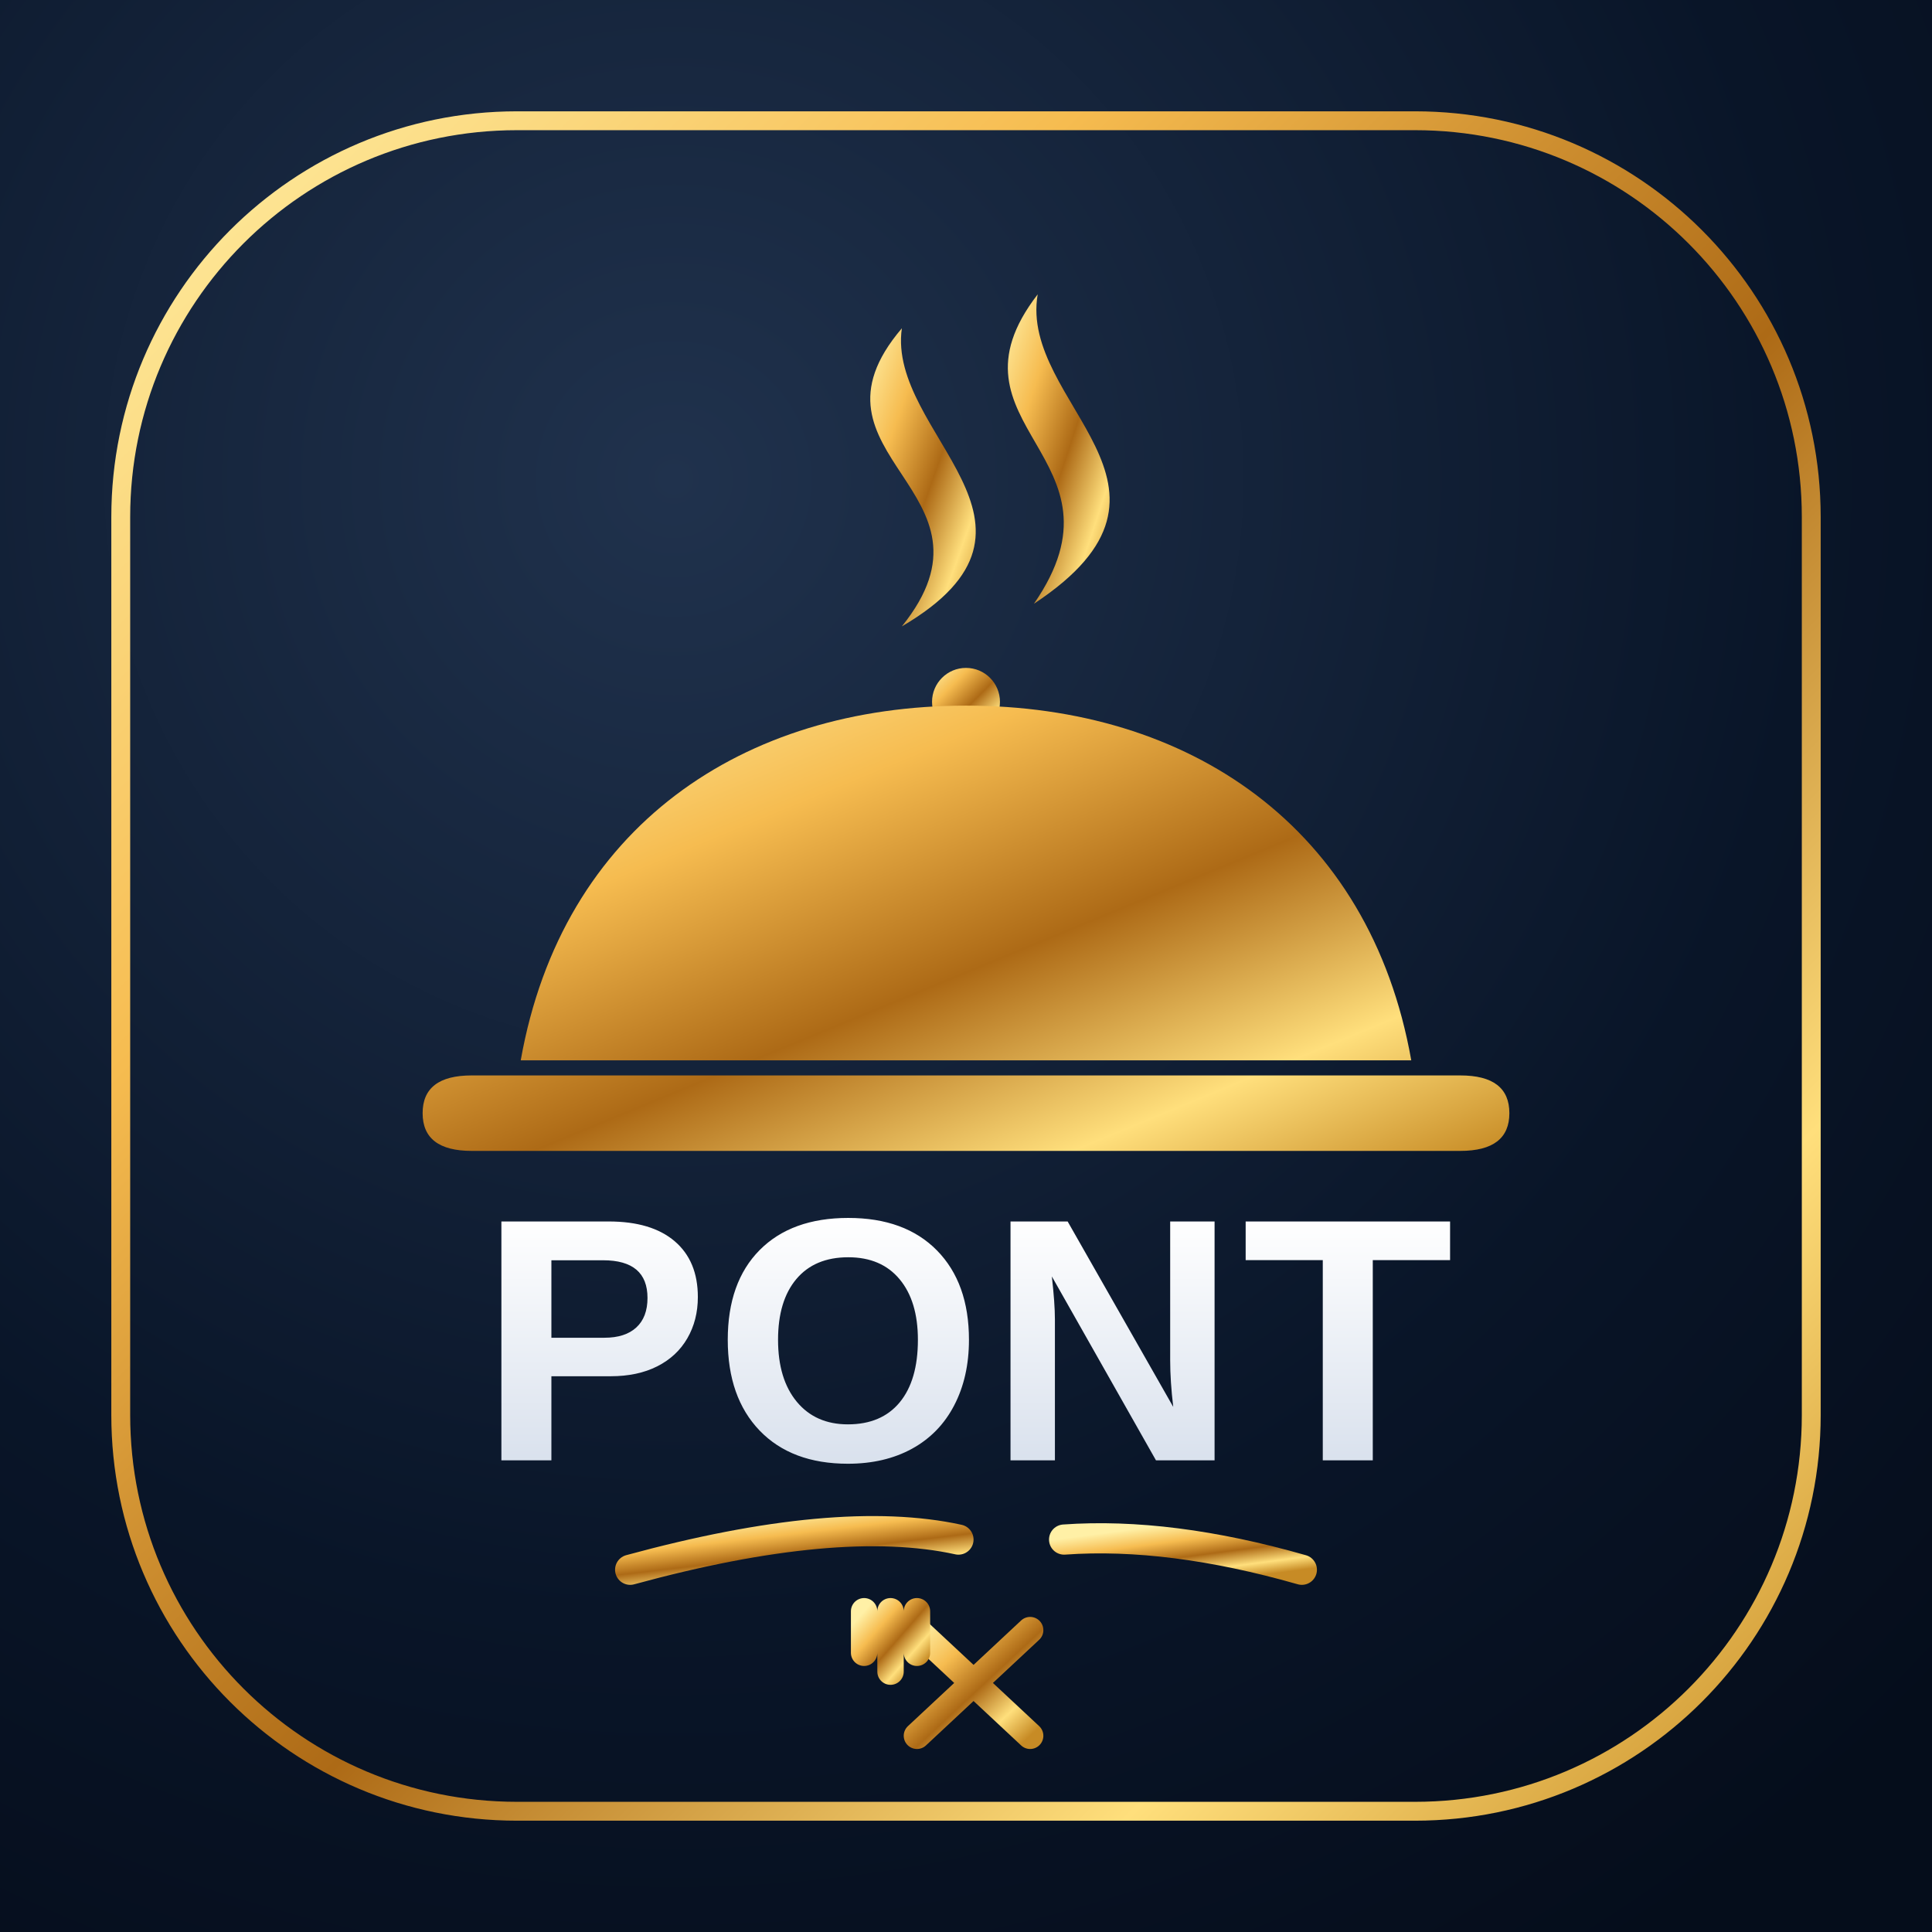
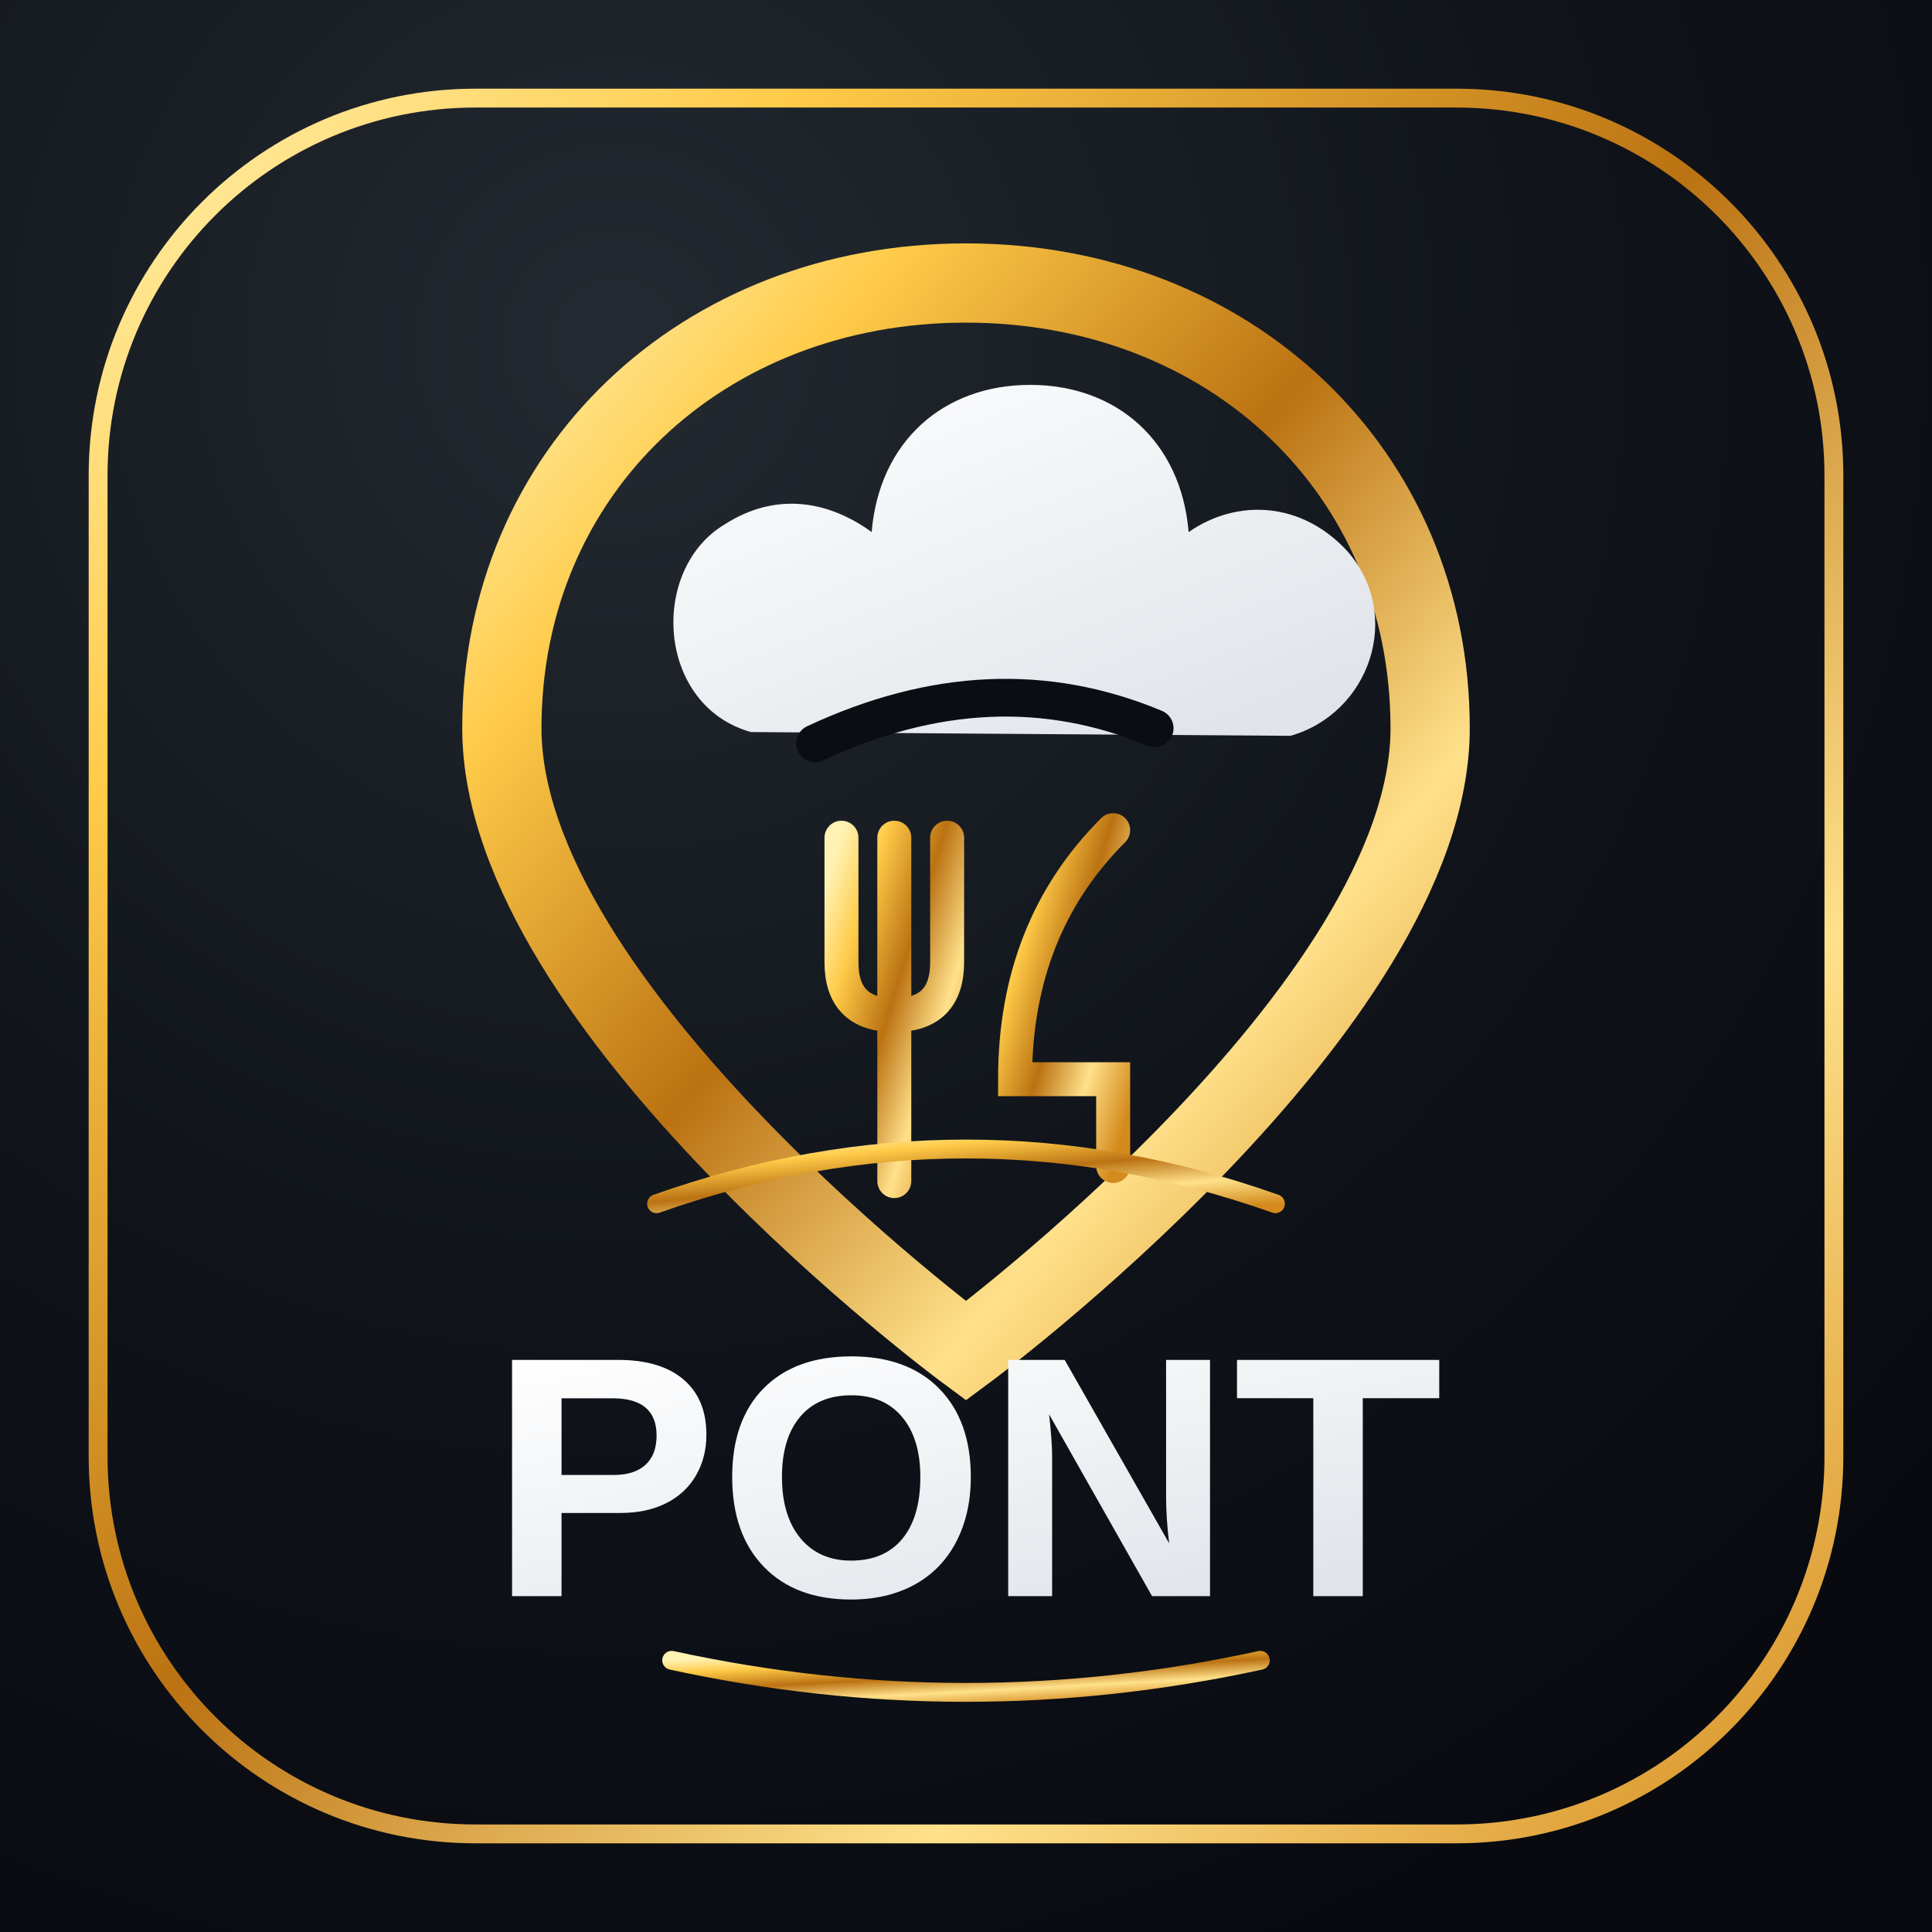
<svg xmlns="http://www.w3.org/2000/svg" viewBox="0 0 512 512">
  <defs>
-     <radialGradient id="bg" cx=".35" cy=".25" r=".9">
-       <stop stop-color="#20324d" />
-       <stop offset=".65" stop-color="#091528" />
-       <stop offset="1" stop-color="#050d1b" />
+     <radialGradient id="bg" cx=".32" cy=".18" r=".9">
+       <stop stop-color="#242a31" />
+       <stop offset=".55" stop-color="#10141a" />
+       <stop offset="1" stop-color="#080a10" />
    </radialGradient>
    <linearGradient id="gold" x1="0" y1="0" x2="1" y2="1">
-       <stop stop-color="#fff0a6" />
-       <stop offset=".28" stop-color="#f6bc50" />
-       <stop offset=".55" stop-color="#ad6a16" />
-       <stop offset=".8" stop-color="#ffdf7c" />
-       <stop offset="1" stop-color="#c78b25" />
+       <stop stop-color="#fff2b3" />
+       <stop offset=".2" stop-color="#ffcb49" />
+       <stop offset=".48" stop-color="#bb7212" />
+       <stop offset=".74" stop-color="#ffe18b" />
+       <stop offset="1" stop-color="#d48a1c" />
    </linearGradient>
-     <linearGradient id="white" x1="0" y1="0" x2="0" y2="1">
-       <stop stop-color="#ffffff" />
-       <stop offset="1" stop-color="#d9e1ed" />
+     <linearGradient id="white" x1="0" y1="0" x2=".8" y2="1">
+       <stop stop-color="#fff" />
+       <stop offset="1" stop-color="#e0e4e9" />
    </linearGradient>
  </defs>
  <rect width="512" height="512" fill="url(#bg)" />
-   <rect x="32" y="32" width="448" height="448" rx="105" fill="none" stroke="url(#gold)" stroke-width="5" />
-   <g fill="url(#gold)">
-     <path d="M239 87c-29 34 29 43 0 79 46-27-4-51 0-79z" />
-     <path d="M275 78c-27 35 26 43-1 82 47-31-4-53 1-82z" />
-     <circle cx="256" cy="186" r="9" />
-     <path d="M138 281c11-62 59-94 118-94s107 32 118 94h-236zm-13 4h262q13 0 13 10t-13 10H125q-13 0-13-10t13-10z" />
+   <rect x="26" y="26" width="460" height="460" rx="100" fill="none" stroke="url(#gold)" stroke-width="5" />
+   <path d="M256 75C186 75 133 125 133 193c0 74 123 165 123 165s123-91 123-165c0-68-53-118-123-118Z" fill="none" stroke="url(#gold)" stroke-width="21" />
+   <path d="M199 194c-25-7-27-43-7-55 14-9 28-6 39 2 2-24 19-39 42-39s40 15 42 39c13-9 30-8 42 5 15 17 6 43-15 49l-143-1Z" fill="url(#white)" />
+   <path d="M216 197q47-22 90-4" fill="none" stroke="#0b0d13" stroke-width="10" stroke-linecap="round" />
+   <g stroke="url(#gold)" stroke-width="9" stroke-linecap="round" fill="none">
+     <path d="M237 222v74m-14-74v33q0 14 14 14t14-14v-33m-14 46v45" />
+     <path d="M295 220q-26 26-26 66h26v23" />
  </g>
-   <text x="256" y="387" text-anchor="middle" font-family="Arial,Helvetica,sans-serif" font-weight="800" font-size="92" letter-spacing="1" fill="url(#white)">PONT</text>
-   <g stroke="url(#gold)" stroke-width="8" stroke-linecap="round" fill="none">
-     <path d="M167 416q55-15 87-8" />
-     <path d="M345 416q-35-10-63-8" />
-   </g>
-   <g stroke="url(#gold)" stroke-width="7" stroke-linecap="round">
-     <path d="M243 432l30 28m-30 0l30-28" />
-     <path d="M236 427v16m-7-16v11m14-11v11" />
-   </g>
+   <path d="M174 319q82-29 164 0" fill="none" stroke="url(#gold)" stroke-width="5" stroke-linecap="round" />
+   <text x="256" y="423" text-anchor="middle" font-family="Arial,Helvetica,sans-serif" font-weight="900" font-size="91" letter-spacing="0" fill="url(#white)">PONT</text>
+   <path d="M178 440q78 17 156 0" fill="none" stroke="url(#gold)" stroke-width="5" stroke-linecap="round" />
</svg>
